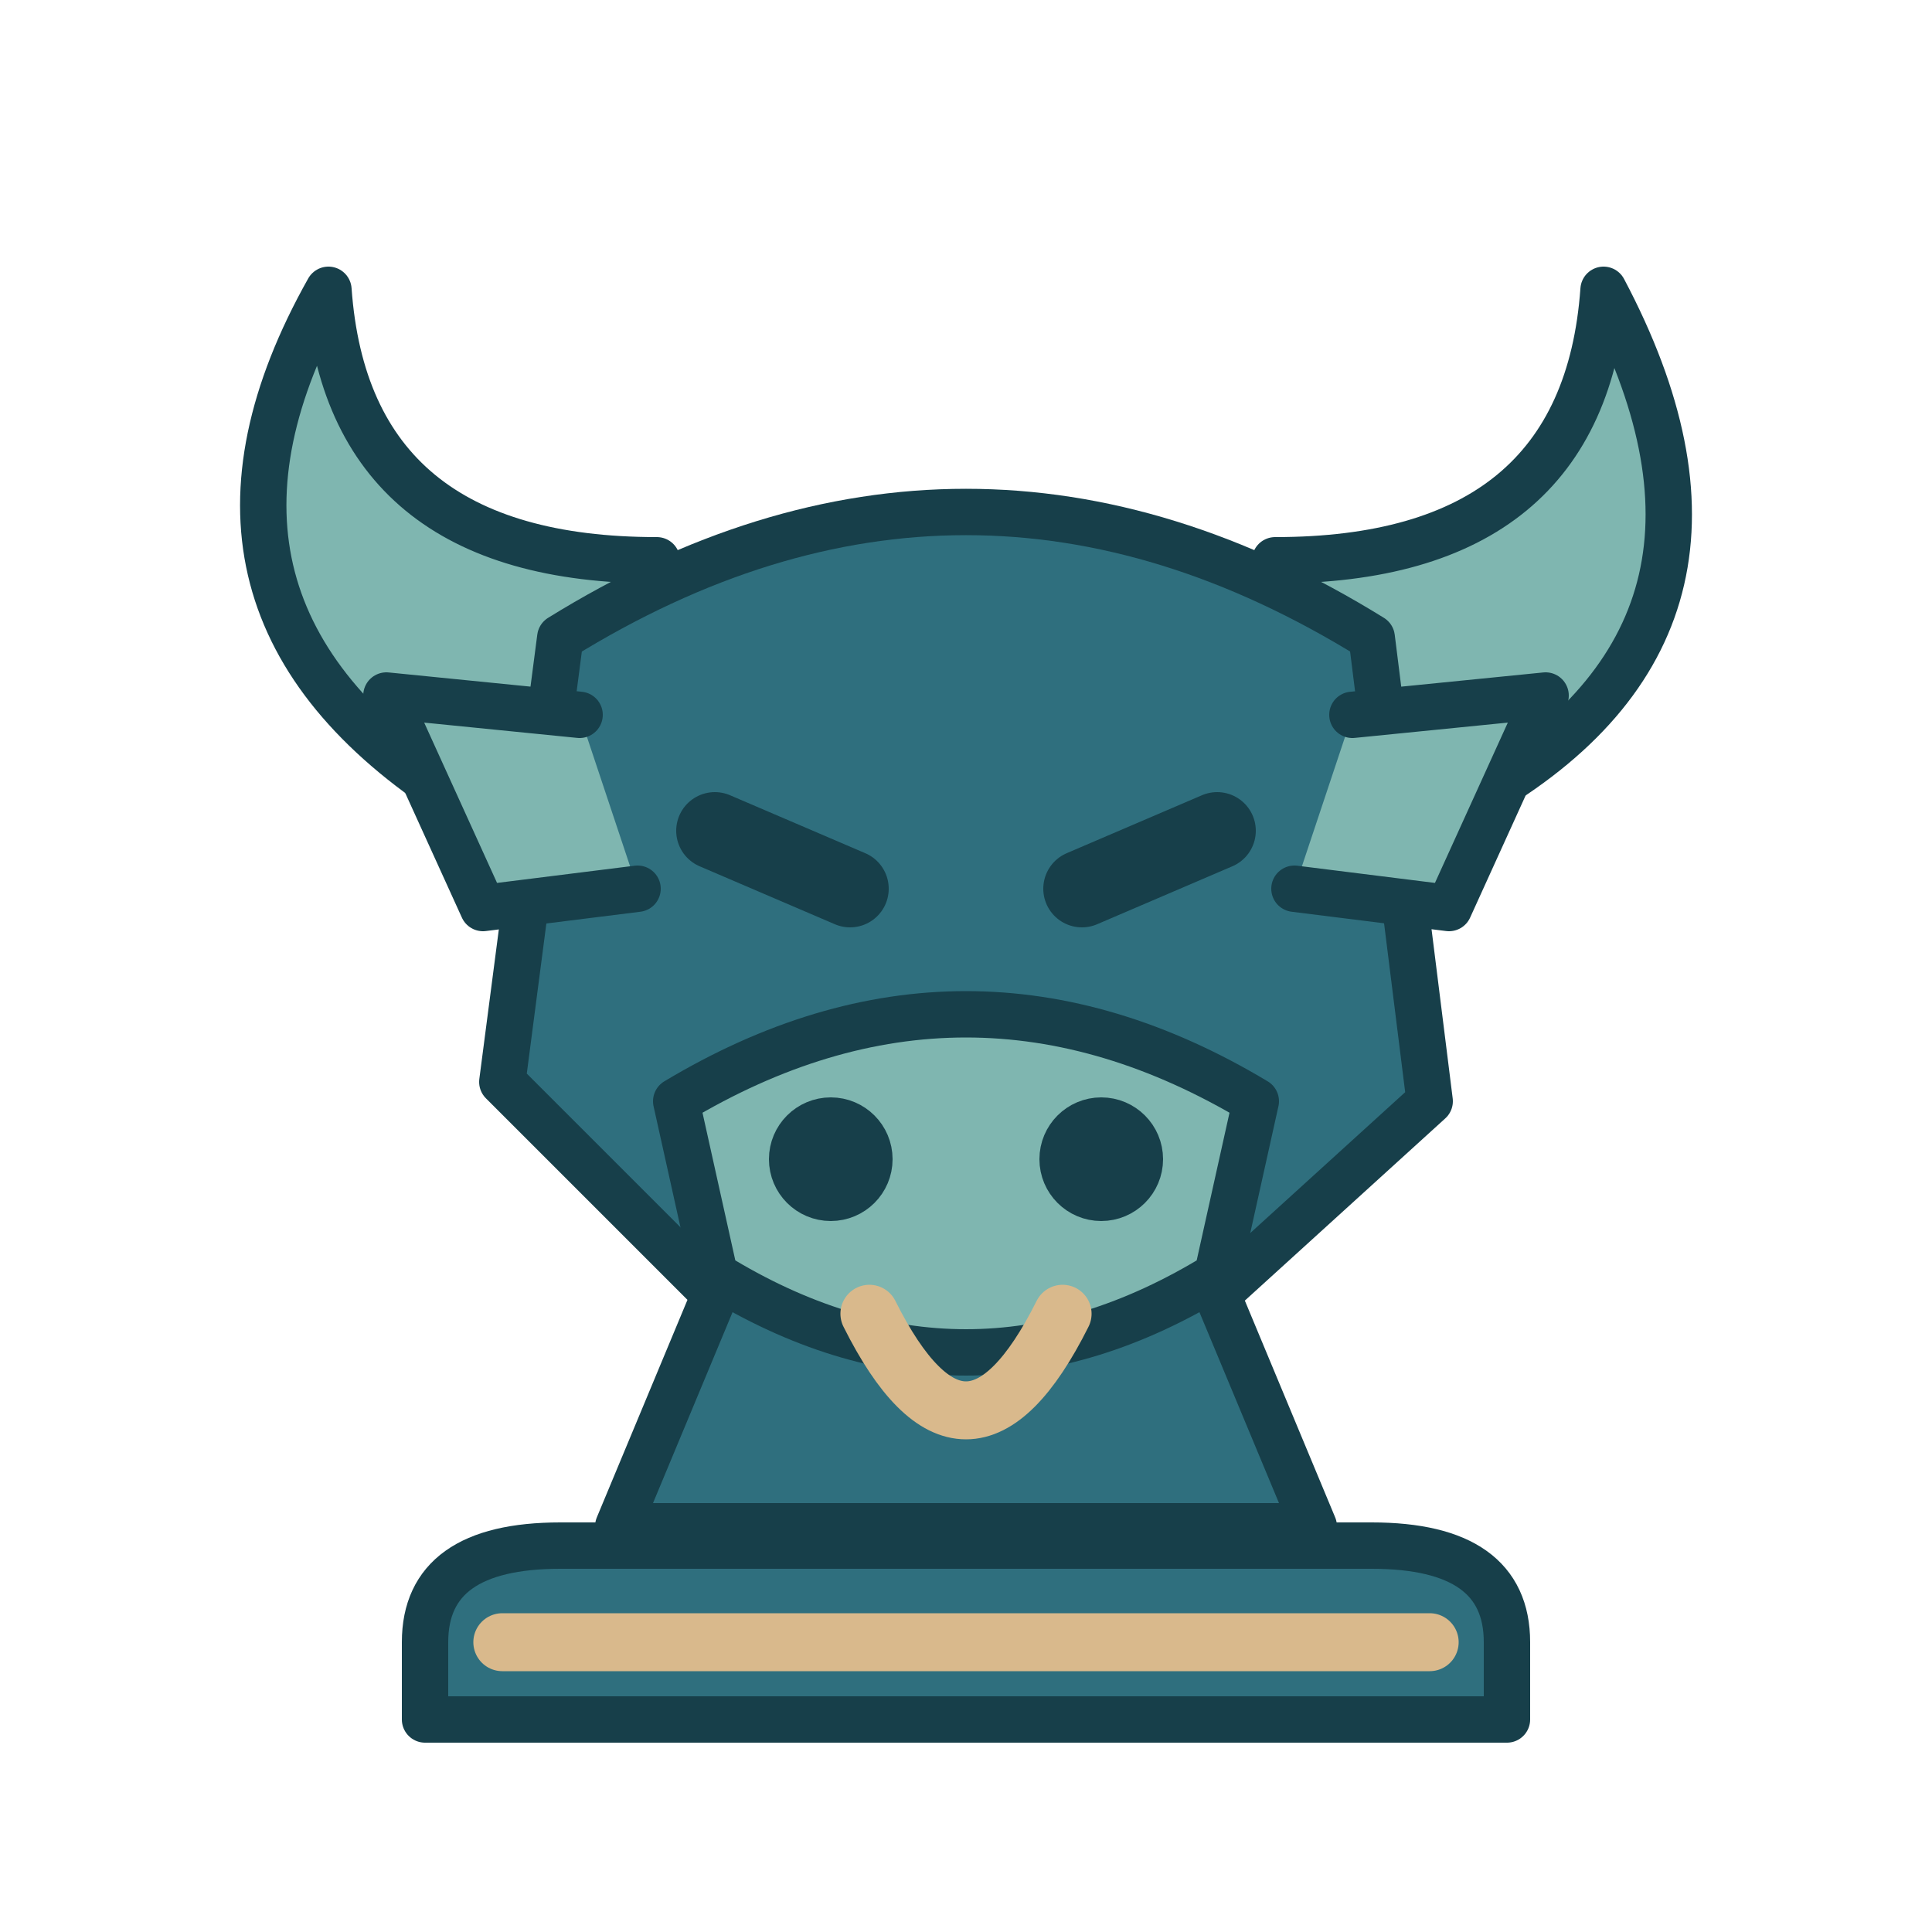
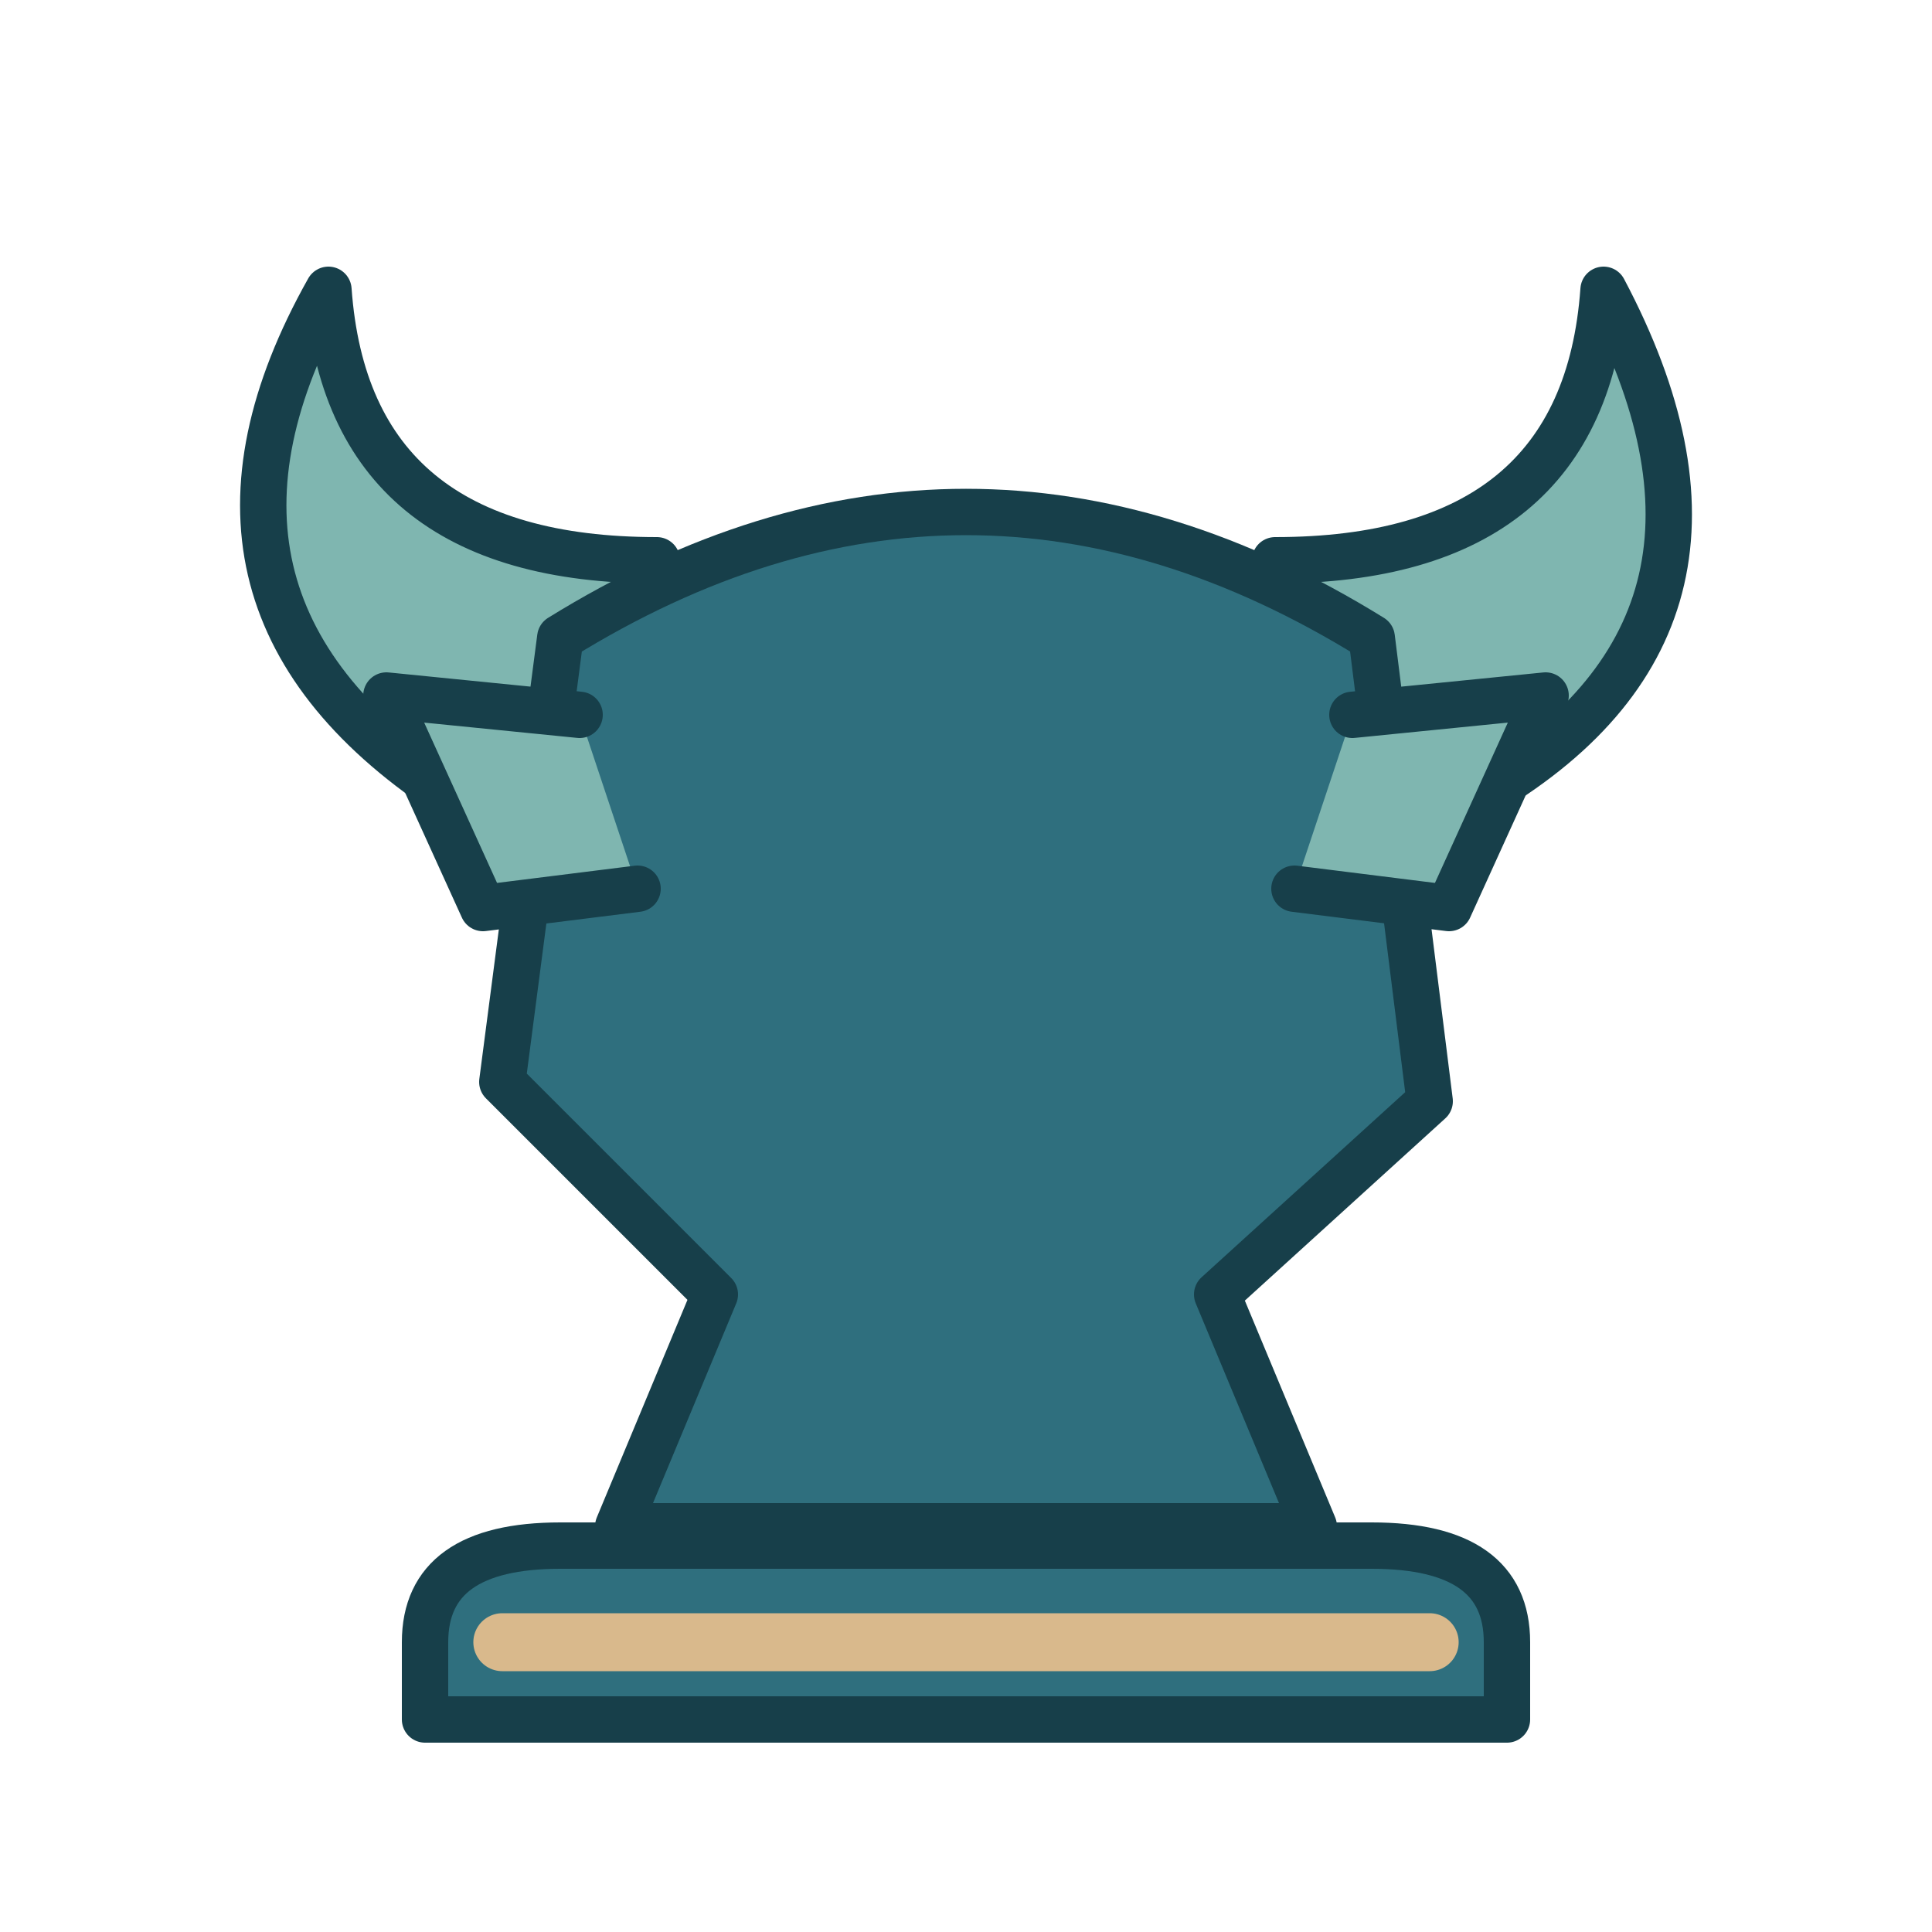
<svg xmlns="http://www.w3.org/2000/svg" viewBox="0 0 100 100">
  <g fill="#2F6F7E" stroke="#173F4A" stroke-width="2.4" stroke-linejoin="round" stroke-linecap="round">
    <path d="M23 41 Q8 31 17 15 Q18 29 34 29 M66 29 Q82 29 83 15 Q92 32 77 41" fill="#7FB6B0" />
    <path d="M29 33 Q50 20 71 33 L74 57 L63 67 L68 79 H32 L37 67 L26 56Z" />
    <path d="M30 37 L20 36 L25 47 L33 46 M70 37 L80 36 L75 47 L67 46" fill="#7FB6B0" />
-     <path d="M37 43 L44 46 M56 46 L63 43" fill="none" stroke-width="4" />
-     <path d="M35 57 Q50 48 65 57 L63 66 Q50 74 37 66Z" fill="#7FB6B0" />
-     <circle cx="43" cy="60" r="2" fill="#173F4A" />
-     <circle cx="57" cy="60" r="2" fill="#173F4A" />
-     <path d="M45 68 Q50 78 55 68" fill="none" stroke="#D9B98C" stroke-width="3" />
    <path d="M22 89 V85 Q22 80 29 80 H71 Q78 80 78 85 V89Z" />
    <path d="M26 85 H74" stroke="#D9B98C" stroke-width="3" />
  </g>
</svg>
